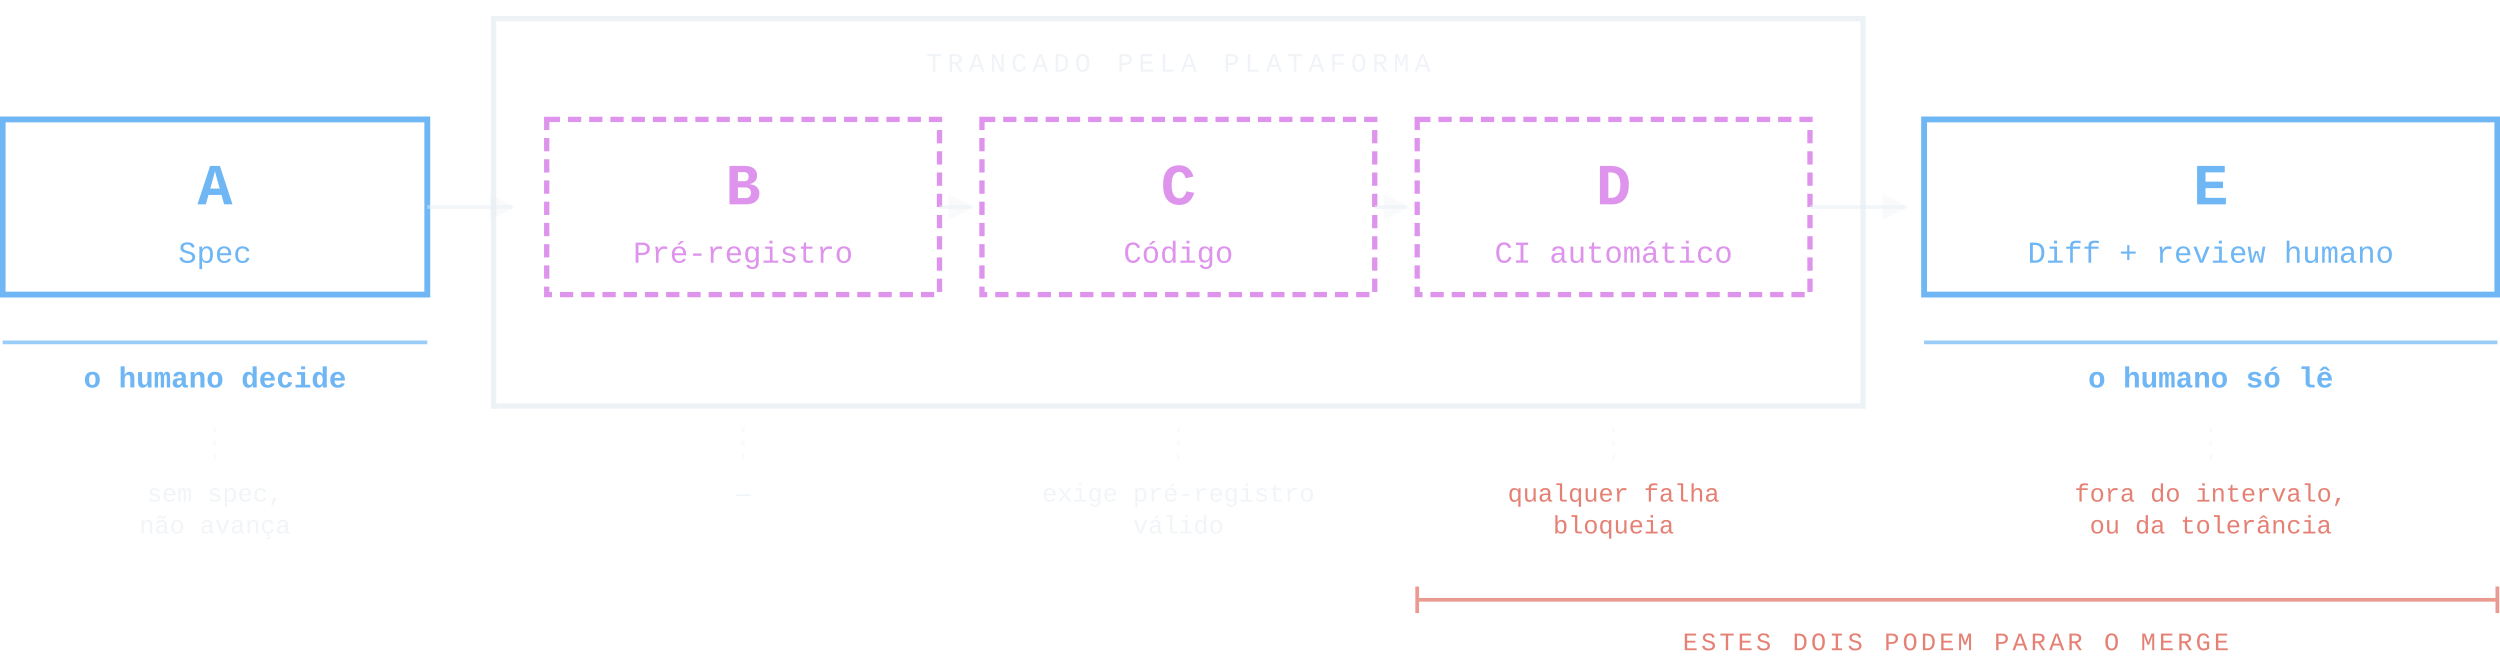
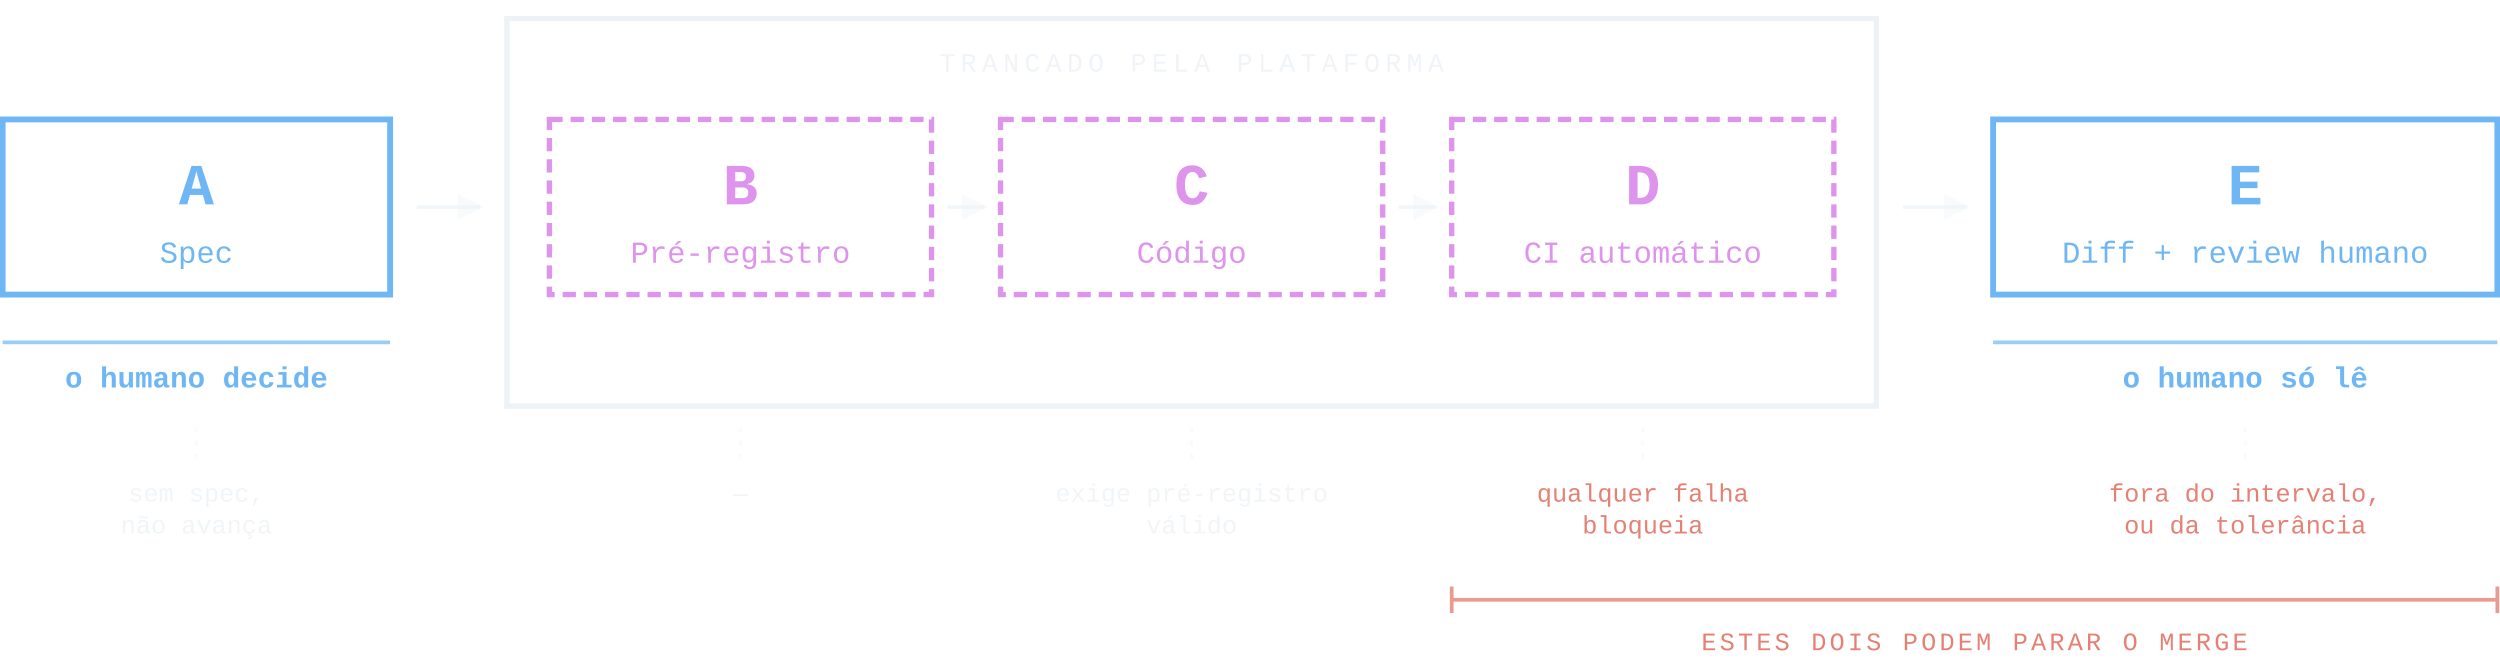
<svg xmlns="http://www.w3.org/2000/svg" viewBox="0 0 942 250" width="942" height="250" role="img" aria-label="A etapa A é humana, as etapas B C e D rodam trancadas dentro da plataforma, a etapa E volta para um humano que apenas lê o diff automático" font-family="&quot;SFMono-Regular&quot;,Menlo,Consolas,&quot;Liberation Mono&quot;,monospace">
  <defs>
    <marker id="p" viewBox="0 0 8 8" refX="7" refY="4" markerWidth="7" markerHeight="7" orient="auto">
      <path d="M0 0 L8 4 L0 8 z" fill="#e6edf3" fill-opacity=".5" />
    </marker>
  </defs>
-   <rect x="186" y="7" width="516" height="146" fill="none" stroke="#e6edf3" stroke-width="2" opacity=".75" />
-   <text x="444" y="27" text-anchor="middle" font-size="10" letter-spacing="2" fill="#e6edf3" opacity=".6">TRANCADO PELA PLATAFORMA</text>
+   <rect x="191" y="7" width="516" height="146" fill="none" stroke="#e6edf3" stroke-width="2" opacity=".75" />
+   <text x="449" y="27" text-anchor="middle" font-size="10" letter-spacing="2" fill="#e6edf3" opacity=".6">TRANCADO PELA PLATAFORMA</text>
  <g fill="none" stroke="#6FB6F5" stroke-width="2.2">
-     <rect x="1" y="45" width="160" height="66" />
-     <rect x="725" y="45" width="216" height="66" />
+     <rect x="1" y="45" width="146" height="66" />
+     <rect x="751" y="45" width="190" height="66" />
  </g>
-   <text x="81" y="77" text-anchor="middle" font-size="22" font-weight="600" fill="#6FB6F5">A</text>
-   <text x="81" y="99" text-anchor="middle" font-size="11.5" fill="#6FB6F5">Spec</text>
-   <text x="833" y="77" text-anchor="middle" font-size="22" font-weight="600" fill="#6FB6F5">E</text>
-   <text x="833" y="99" text-anchor="middle" font-size="11.5" fill="#6FB6F5">Diff + review humano</text>
+   <text x="74" y="77" text-anchor="middle" font-size="22" font-weight="600" fill="#6FB6F5">A</text>
+   <text x="74" y="99" text-anchor="middle" font-size="11.5" fill="#6FB6F5">Spec</text>
+   <text x="846" y="77" text-anchor="middle" font-size="22" font-weight="600" fill="#6FB6F5">E</text>
+   <text x="846" y="99" text-anchor="middle" font-size="11.5" fill="#6FB6F5">Diff + review humano</text>
  <g fill="none" stroke="#DE93EC" stroke-width="2" stroke-dasharray="5 3">
-     <rect x="206" y="45" width="148" height="66" />
-     <rect x="370" y="45" width="148" height="66" />
-     <rect x="534" y="45" width="148" height="66" />
+     <rect x="207" y="45" width="144" height="66" />
+     <rect x="377" y="45" width="144" height="66" />
+     <rect x="547" y="45" width="144" height="66" />
  </g>
  <g text-anchor="middle" fill="#DE93EC">
-     <text x="280" y="77" font-size="22" font-weight="600">B</text>
-     <text x="444" y="77" font-size="22" font-weight="600">C</text>
-     <text x="608" y="77" font-size="22" font-weight="600">D</text>
-     <text x="280" y="99" font-size="11.5">Pré-registro</text>
-     <text x="444" y="99" font-size="11.5">Código</text>
-     <text x="608" y="99" font-size="11.5">CI automático</text>
+     <text x="279" y="77" font-size="22" font-weight="600">B</text>
+     <text x="449" y="77" font-size="22" font-weight="600">C</text>
+     <text x="619" y="77" font-size="22" font-weight="600">D</text>
+     <text x="279" y="99" font-size="11.5">Pré-registro</text>
+     <text x="449" y="99" font-size="11.5">Código</text>
+     <text x="619" y="99" font-size="11.5">CI automático</text>
  </g>
  <g fill="none" stroke="#e6edf3" stroke-width="1.4" opacity=".5" marker-end="url(#p)">
-     <path d="M161 78h32" />
-     <path d="M354 78h12" />
-     <path d="M518 78h12" />
-     <path d="M682 78h36" />
+     <path d="M157 78h24" />
+     <path d="M357 78h14" />
+     <path d="M527 78h14" />
+     <path d="M717 78h24" />
  </g>
  <g fill="none" stroke="#6FB6F5" stroke-width="1.4" opacity=".7">
-     <path d="M1 129h160M725 129h216" />
+     <path d="M1 129h146M751 129h190" />
  </g>
-   <text x="81" y="146" text-anchor="middle" font-size="11" font-weight="600" fill="#6FB6F5">o humano decide</text>
-   <text x="833" y="146" text-anchor="middle" font-size="11" font-weight="600" fill="#6FB6F5">o humano só lê</text>
+   <text x="74" y="146" text-anchor="middle" font-size="11" font-weight="600" fill="#6FB6F5">o humano decide</text>
+   <text x="846" y="146" text-anchor="middle" font-size="11" font-weight="600" fill="#6FB6F5">o humano só lê</text>
  <g fill="none" stroke="#e6edf3" stroke-width="1" stroke-dasharray="2 3" opacity=".28">
-     <path d="M81 161v14M280 161v14M444 161v14M608 161v14M833 161v14" />
+     <path d="M74 161v14M279 161v14M449 161v14M619 161v14M846 161v14" />
  </g>
  <g font-size="9.5" text-anchor="middle" fill="#e6edf3" opacity=".55">
-     <text x="81" y="189">sem spec,</text>
-     <text x="81" y="201">não avança</text>
-     <text x="280" y="189">—</text>
-     <text x="444" y="189">exige pré-registro</text>
-     <text x="444" y="201">válido</text>
+     <text x="74" y="189">sem spec,</text>
+     <text x="74" y="201">não avança</text>
+     <text x="279" y="189">—</text>
+     <text x="449" y="189">exige pré-registro</text>
+     <text x="449" y="201">válido</text>
  </g>
  <g font-size="9.5" text-anchor="middle" fill="#E58174">
-     <text x="608" y="189">qualquer falha</text>
-     <text x="608" y="201">bloqueia</text>
-     <text x="833" y="189">fora do intervalo,</text>
-     <text x="833" y="201">ou da tolerância</text>
+     <text x="619" y="189">qualquer falha</text>
+     <text x="619" y="201">bloqueia</text>
+     <text x="846" y="189">fora do intervalo,</text>
+     <text x="846" y="201">ou da tolerância</text>
  </g>
  <g fill="none" stroke="#E58174" stroke-width="1.4" opacity=".8">
-     <path d="M534 221v10M941 221v10M534 226h407" />
+     <path d="M547 221v10M941 221v10M547 226h394" />
  </g>
-   <text x="737" y="245" text-anchor="middle" font-size="9.5" letter-spacing="1.2" fill="#E58174">ESTES DOIS PODEM PARAR O MERGE</text>
+   <text x="744" y="245" text-anchor="middle" font-size="9.5" letter-spacing="1.2" fill="#E58174">ESTES DOIS PODEM PARAR O MERGE</text>
</svg>
